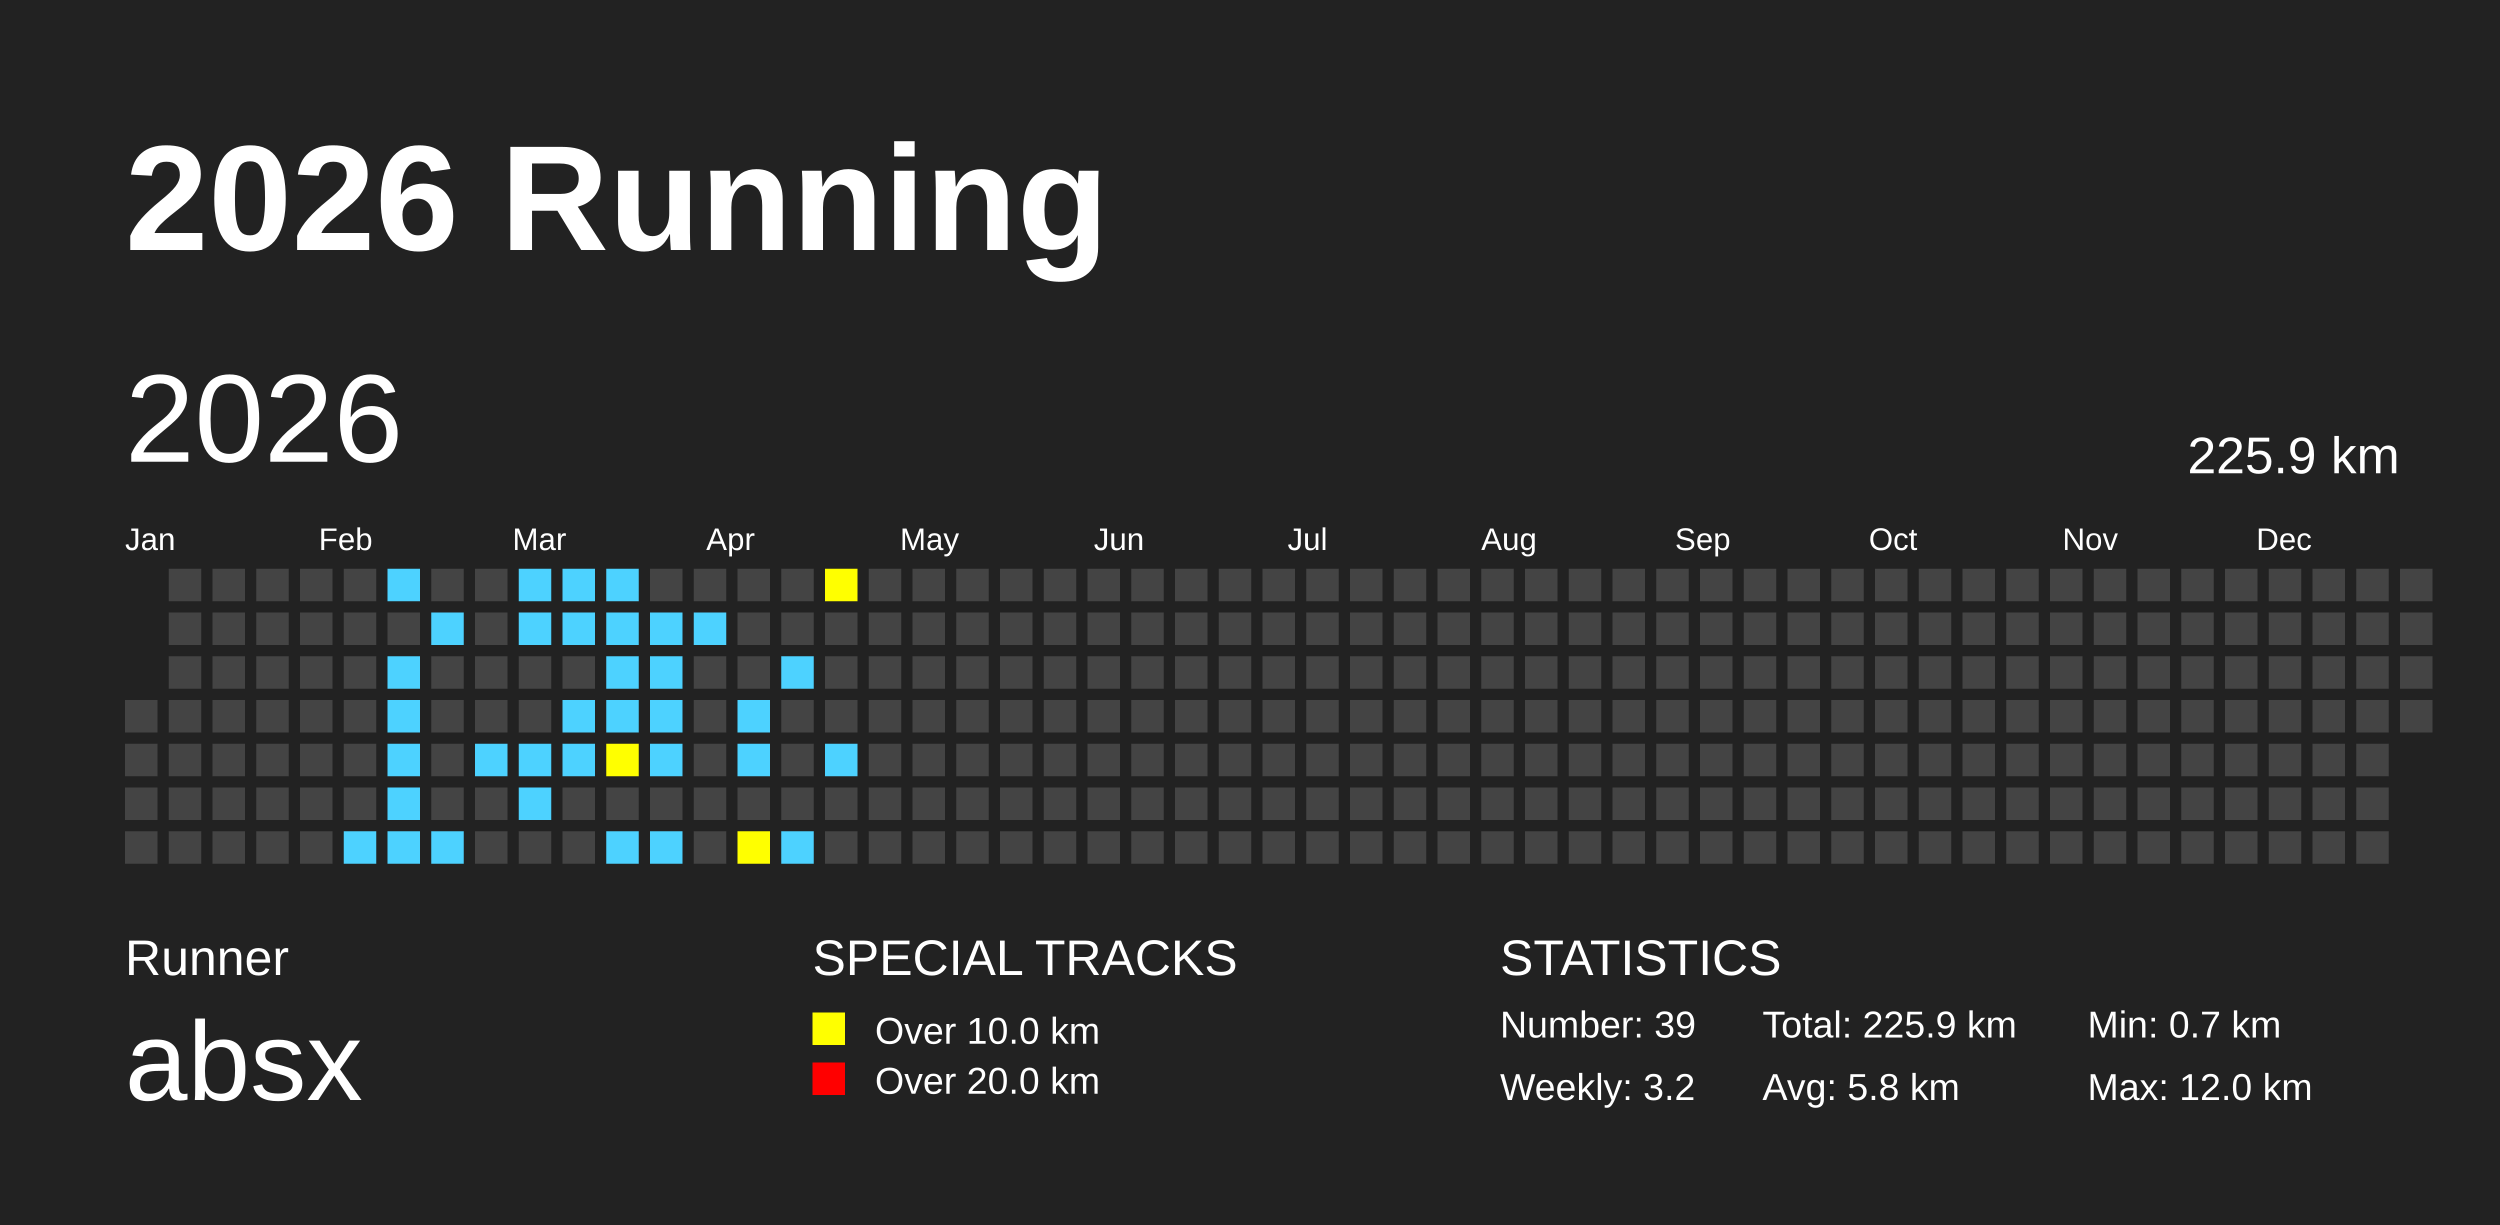
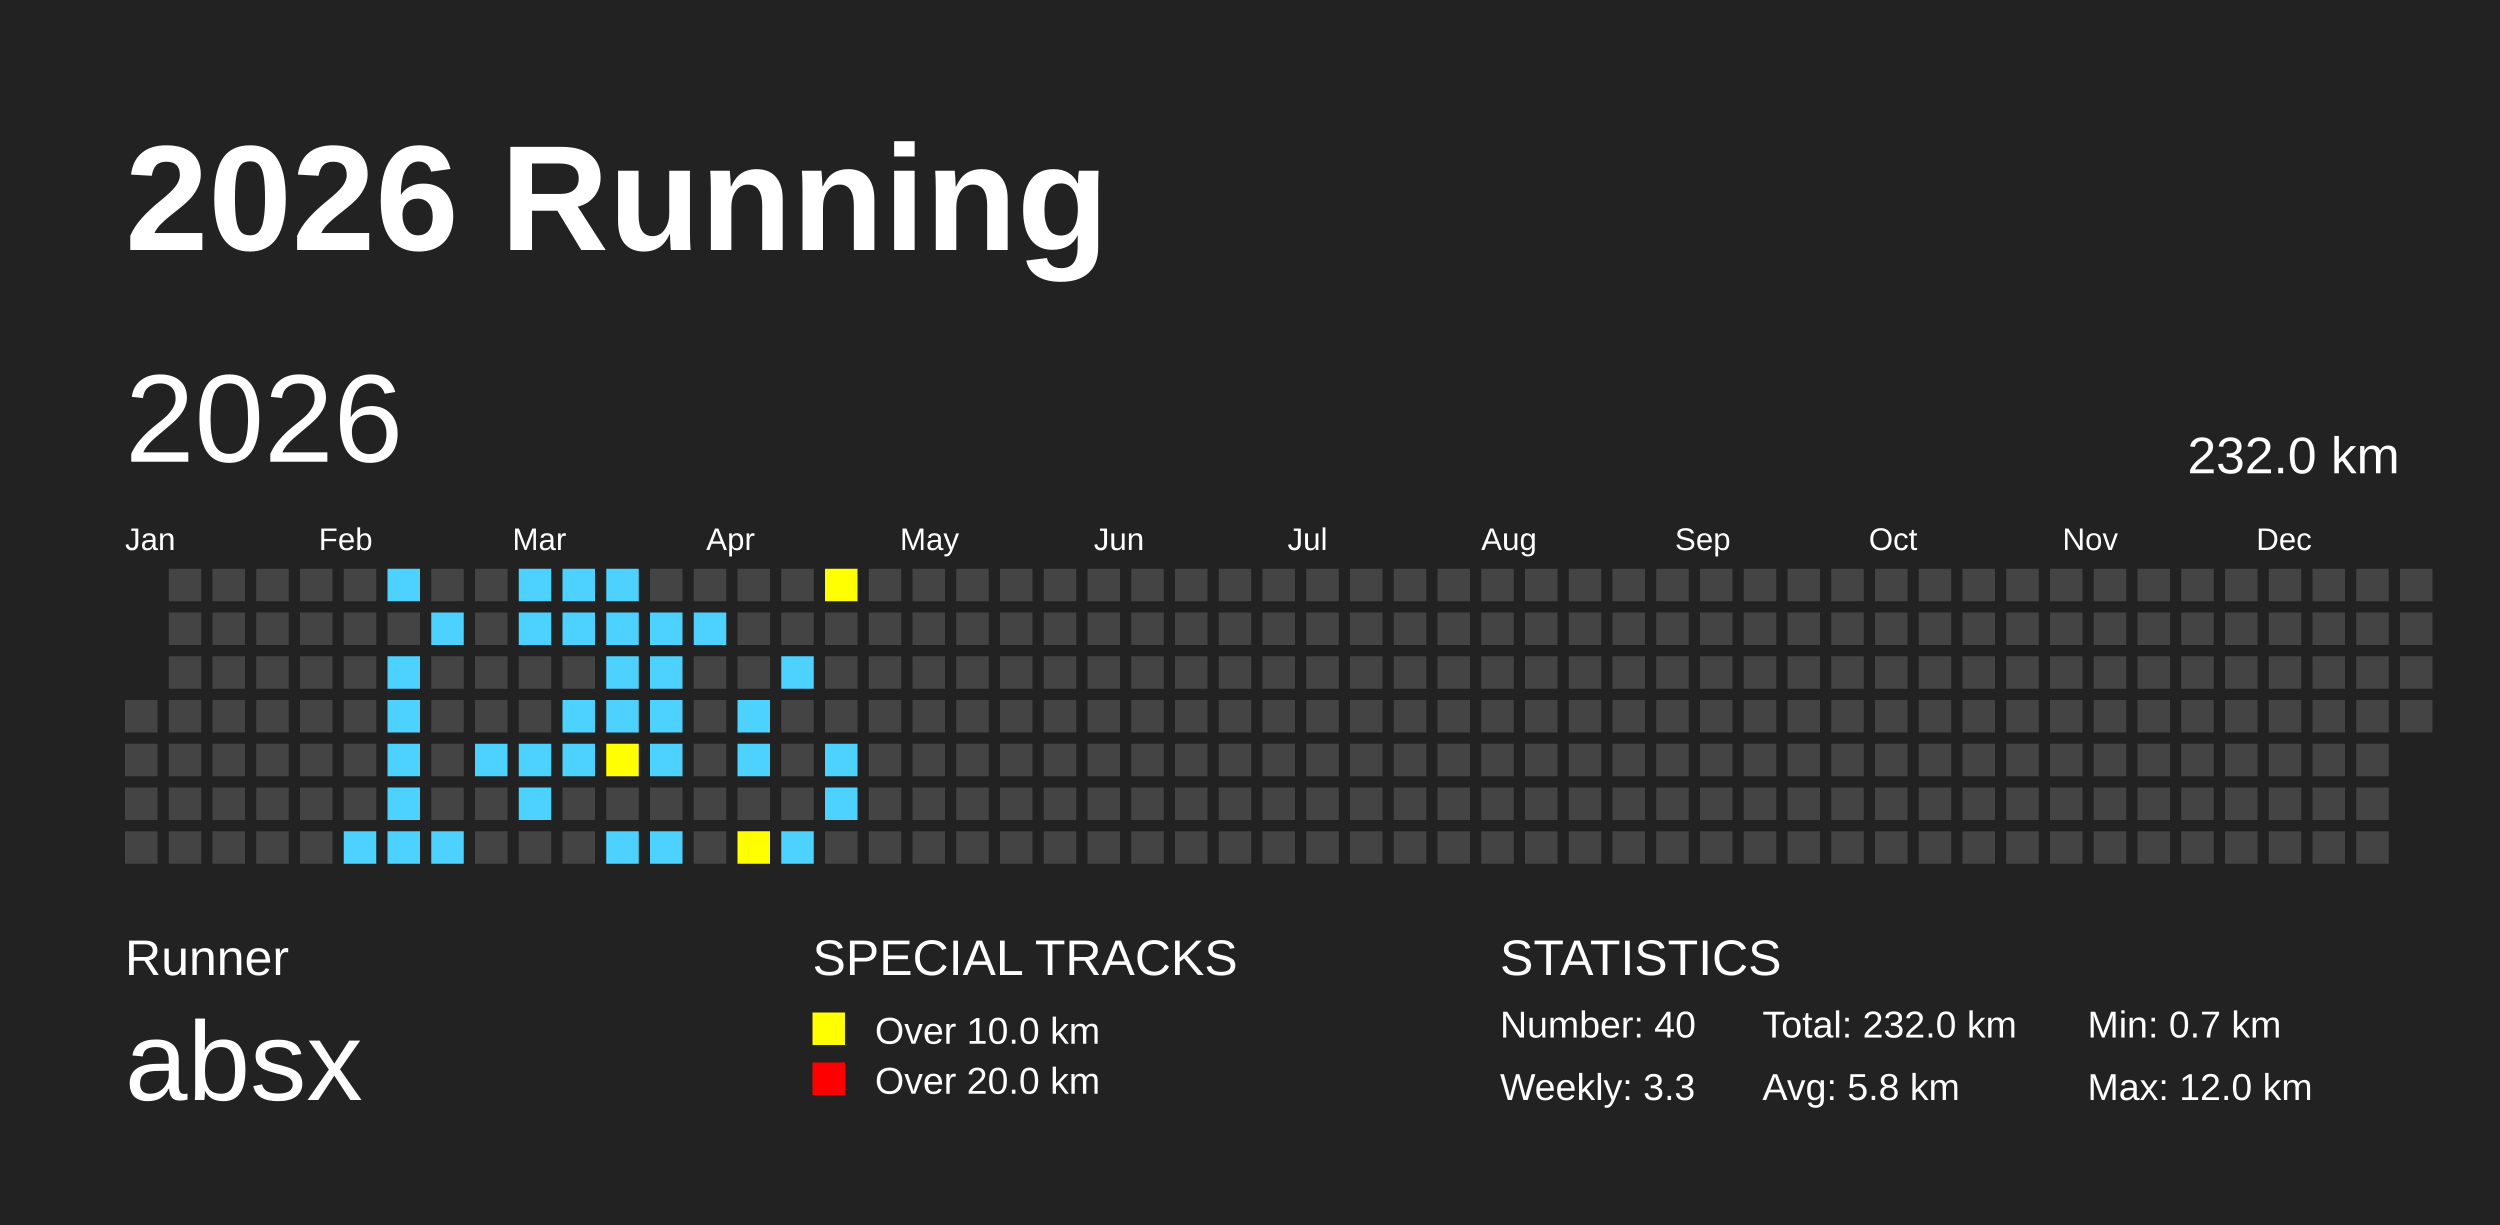
<svg xmlns="http://www.w3.org/2000/svg" baseProfile="full" height="98mm" version="1.1" viewBox="0,0,200,98" width="200mm">
  <defs />
  <rect fill="#222222" height="98" width="200" x="0" y="0" />
  <text fill="#FFFFFF" style="font-size:12px; font-family:Arial; font-weight:bold;" x="10" y="20">2026 Running</text>
  <text fill="#FFFFFF" style="font-size:4px; font-family:Arial" x="10" y="78">Runner</text>
  <text fill="#FFFFFF" style="font-size:9px; font-family:Arial" x="10" y="88">absx</text>
  <text fill="#FFFFFF" style="font-size:4px; font-family:Arial" x="65" y="78">SPECIAL TRACKS</text>
  <rect fill="yellow" height="2.6" width="2.6" x="65" y="81" />
  <text fill="#FFFFFF" style="font-size:3px; font-family:Arial" x="70" y="83.5">Over 10.0 km</text>
  <rect fill="red" height="2.6" width="2.6" x="65" y="85" />
  <text fill="#FFFFFF" style="font-size:3px; font-family:Arial" x="70" y="87.5">Over 20.0 km</text>
  <text fill="#FFFFFF" style="font-size:4px; font-family:Arial" x="120" y="78">STATISTICS</text>
-   <text fill="#FFFFFF" style="font-size:3px; font-family:Arial" x="120" y="83">Number: 39</text>
-   <text fill="#FFFFFF" style="font-size:3px; font-family:Arial" x="120" y="88">Weekly: 3.2</text>
-   <text fill="#FFFFFF" style="font-size:3px; font-family:Arial" x="141" y="83">Total: 225.9 km</text>
+   <text fill="#FFFFFF" style="font-size:3px; font-family:Arial" x="120" y="83">Number: 40</text>
+   <text fill="#FFFFFF" style="font-size:3px; font-family:Arial" x="120" y="88">Weekly: 3.3</text>
+   <text fill="#FFFFFF" style="font-size:3px; font-family:Arial" x="141" y="83">Total: 232.0 km</text>
  <text fill="#FFFFFF" style="font-size:3px; font-family:Arial" x="141" y="88">Avg: 5.8 km</text>
  <text fill="#FFFFFF" style="font-size:3px; font-family:Arial" x="167" y="83">Min: 0.7 km</text>
  <text fill="#FFFFFF" style="font-size:3px; font-family:Arial" x="167" y="88">Max: 12.0 km</text>
  <text dominant-baseline="hanging" fill="#FFFFFF" style="font-size:10.0px; font-family:Arial;" x="10" y="30">2026</text>
-   <text dominant-baseline="hanging" fill="#FFFFFF" style="font-size:4.125px; font-family:Arial;" x="175" y="35">225.9 km</text>
+   <text dominant-baseline="hanging" fill="#FFFFFF" style="font-size:4.125px; font-family:Arial;" x="175" y="35">232.0 km</text>
  <text fill="#FFFFFF" style="font-size:2.5px; font-family:Arial" x="10.0" y="44">Jan</text>
  <text fill="#FFFFFF" style="font-size:2.5px; font-family:Arial" x="25.5" y="44">Feb</text>
  <text fill="#FFFFFF" style="font-size:2.5px; font-family:Arial" x="41.0" y="44">Mar</text>
  <text fill="#FFFFFF" style="font-size:2.5px; font-family:Arial" x="56.5" y="44">Apr</text>
  <text fill="#FFFFFF" style="font-size:2.5px; font-family:Arial" x="72.0" y="44">May</text>
  <text fill="#FFFFFF" style="font-size:2.5px; font-family:Arial" x="87.5" y="44">Jun</text>
  <text fill="#FFFFFF" style="font-size:2.5px; font-family:Arial" x="103.0" y="44">Jul</text>
  <text fill="#FFFFFF" style="font-size:2.5px; font-family:Arial" x="118.5" y="44">Aug</text>
  <text fill="#FFFFFF" style="font-size:2.5px; font-family:Arial" x="134.0" y="44">Sep</text>
  <text fill="#FFFFFF" style="font-size:2.5px; font-family:Arial" x="149.5" y="44">Oct</text>
  <text fill="#FFFFFF" style="font-size:2.5px; font-family:Arial" x="165.0" y="44">Nov</text>
  <text fill="#FFFFFF" style="font-size:2.5px; font-family:Arial" x="180.5" y="44">Dec</text>
  <rect fill="#444444" height="2.6" width="2.6" x="10.0" y="56.0" />
  <rect fill="#444444" height="2.6" width="2.6" x="10.0" y="59.5" />
  <rect fill="#444444" height="2.6" width="2.6" x="10.0" y="63.0" />
  <rect fill="#444444" height="2.6" width="2.6" x="10.0" y="66.5" />
  <rect fill="#444444" height="2.6" width="2.6" x="13.5" y="45.5" />
  <rect fill="#444444" height="2.6" width="2.6" x="13.5" y="49.0" />
  <rect fill="#444444" height="2.6" width="2.6" x="13.5" y="52.5" />
  <rect fill="#444444" height="2.6" width="2.6" x="13.5" y="56.0" />
  <rect fill="#444444" height="2.6" width="2.6" x="13.5" y="59.5" />
  <rect fill="#444444" height="2.6" width="2.6" x="13.5" y="63.0" />
  <rect fill="#444444" height="2.6" width="2.6" x="13.5" y="66.5" />
  <rect fill="#444444" height="2.6" width="2.6" x="17.0" y="45.5" />
  <rect fill="#444444" height="2.6" width="2.6" x="17.0" y="49.0" />
  <rect fill="#444444" height="2.6" width="2.6" x="17.0" y="52.5" />
  <rect fill="#444444" height="2.6" width="2.6" x="17.0" y="56.0" />
  <rect fill="#444444" height="2.6" width="2.6" x="17.0" y="59.5" />
  <rect fill="#444444" height="2.6" width="2.6" x="17.0" y="63.0" />
  <rect fill="#444444" height="2.6" width="2.6" x="17.0" y="66.5" />
  <rect fill="#444444" height="2.6" width="2.6" x="20.5" y="45.5" />
  <rect fill="#444444" height="2.6" width="2.6" x="20.5" y="49.0" />
  <rect fill="#444444" height="2.6" width="2.6" x="20.5" y="52.5" />
  <rect fill="#444444" height="2.6" width="2.6" x="20.5" y="56.0" />
  <rect fill="#444444" height="2.6" width="2.6" x="20.5" y="59.5" />
  <rect fill="#444444" height="2.6" width="2.6" x="20.5" y="63.0" />
  <rect fill="#444444" height="2.6" width="2.6" x="20.5" y="66.5" />
  <rect fill="#444444" height="2.6" width="2.6" x="24.0" y="45.5" />
  <rect fill="#444444" height="2.6" width="2.6" x="24.0" y="49.0" />
  <rect fill="#444444" height="2.6" width="2.6" x="24.0" y="52.5" />
  <rect fill="#444444" height="2.6" width="2.6" x="24.0" y="56.0" />
  <rect fill="#444444" height="2.6" width="2.6" x="24.0" y="59.5" />
  <rect fill="#444444" height="2.6" width="2.6" x="24.0" y="63.0" />
  <rect fill="#444444" height="2.6" width="2.6" x="24.0" y="66.5" />
  <rect fill="#444444" height="2.6" width="2.6" x="27.5" y="45.5" />
  <rect fill="#444444" height="2.6" width="2.6" x="27.5" y="49.0" />
  <rect fill="#444444" height="2.6" width="2.6" x="27.5" y="52.5" />
  <rect fill="#444444" height="2.6" width="2.6" x="27.5" y="56.0" />
  <rect fill="#444444" height="2.6" width="2.6" x="27.5" y="59.5" />
  <rect fill="#444444" height="2.6" width="2.6" x="27.5" y="63.0" />
  <rect fill="#4DD2FF" height="2.6" width="2.6" x="27.5" y="66.5" />
  <rect fill="#4DD2FF" height="2.6" width="2.6" x="31.0" y="45.5" />
  <rect fill="#444444" height="2.6" width="2.6" x="31.0" y="49.0" />
  <rect fill="#4DD2FF" height="2.6" width="2.6" x="31.0" y="52.5" />
  <rect fill="#4DD2FF" height="2.6" width="2.6" x="31.0" y="56.0" />
  <rect fill="#4DD2FF" height="2.6" width="2.6" x="31.0" y="59.5" />
  <rect fill="#4DD2FF" height="2.6" width="2.6" x="31.0" y="63.0" />
  <rect fill="#4DD2FF" height="2.6" width="2.6" x="31.0" y="66.5" />
  <rect fill="#444444" height="2.6" width="2.6" x="34.5" y="45.5" />
  <rect fill="#4DD2FF" height="2.6" width="2.6" x="34.5" y="49.0" />
  <rect fill="#444444" height="2.6" width="2.6" x="34.5" y="52.5" />
  <rect fill="#444444" height="2.6" width="2.6" x="34.5" y="56.0" />
  <rect fill="#444444" height="2.6" width="2.6" x="34.5" y="59.5" />
  <rect fill="#444444" height="2.6" width="2.6" x="34.5" y="63.0" />
  <rect fill="#4DD2FF" height="2.6" width="2.6" x="34.5" y="66.5" />
  <rect fill="#444444" height="2.6" width="2.6" x="38.0" y="45.5" />
  <rect fill="#444444" height="2.6" width="2.6" x="38.0" y="49.0" />
  <rect fill="#444444" height="2.6" width="2.6" x="38.0" y="52.5" />
  <rect fill="#444444" height="2.6" width="2.6" x="38.0" y="56.0" />
  <rect fill="#4DD2FF" height="2.6" width="2.6" x="38.0" y="59.5" />
  <rect fill="#444444" height="2.6" width="2.6" x="38.0" y="63.0" />
  <rect fill="#444444" height="2.6" width="2.6" x="38.0" y="66.5" />
  <rect fill="#4DD2FF" height="2.6" width="2.6" x="41.5" y="45.5" />
  <rect fill="#4DD2FF" height="2.6" width="2.6" x="41.5" y="49.0" />
  <rect fill="#444444" height="2.6" width="2.6" x="41.5" y="52.5" />
  <rect fill="#444444" height="2.6" width="2.6" x="41.5" y="56.0" />
  <rect fill="#4DD2FF" height="2.6" width="2.6" x="41.5" y="59.5" />
  <rect fill="#4DD2FF" height="2.6" width="2.6" x="41.5" y="63.0" />
  <rect fill="#444444" height="2.6" width="2.6" x="41.5" y="66.5" />
  <rect fill="#4DD2FF" height="2.6" width="2.6" x="45.0" y="45.5" />
  <rect fill="#4DD2FF" height="2.6" width="2.6" x="45.0" y="49.0" />
  <rect fill="#444444" height="2.6" width="2.6" x="45.0" y="52.5" />
  <rect fill="#4DD2FF" height="2.6" width="2.6" x="45.0" y="56.0" />
  <rect fill="#4DD2FF" height="2.6" width="2.6" x="45.0" y="59.5" />
  <rect fill="#444444" height="2.6" width="2.6" x="45.0" y="63.0" />
  <rect fill="#444444" height="2.6" width="2.6" x="45.0" y="66.5" />
  <rect fill="#4DD2FF" height="2.6" width="2.6" x="48.5" y="45.5" />
  <rect fill="#4DD2FF" height="2.6" width="2.6" x="48.5" y="49.0" />
  <rect fill="#4DD2FF" height="2.6" width="2.6" x="48.5" y="52.5" />
  <rect fill="#4DD2FF" height="2.6" width="2.6" x="48.5" y="56.0" />
  <rect fill="yellow" height="2.6" width="2.6" x="48.5" y="59.5" />
  <rect fill="#444444" height="2.6" width="2.6" x="48.5" y="63.0" />
  <rect fill="#4DD2FF" height="2.6" width="2.6" x="48.5" y="66.5" />
  <rect fill="#444444" height="2.6" width="2.6" x="52.0" y="45.5" />
  <rect fill="#4DD2FF" height="2.6" width="2.6" x="52.0" y="49.0" />
  <rect fill="#4DD2FF" height="2.6" width="2.6" x="52.0" y="52.5" />
  <rect fill="#4DD2FF" height="2.6" width="2.6" x="52.0" y="56.0" />
  <rect fill="#4DD2FF" height="2.6" width="2.6" x="52.0" y="59.5" />
  <rect fill="#444444" height="2.6" width="2.6" x="52.0" y="63.0" />
  <rect fill="#4DD2FF" height="2.6" width="2.6" x="52.0" y="66.5" />
  <rect fill="#444444" height="2.6" width="2.6" x="55.5" y="45.5" />
  <rect fill="#4DD2FF" height="2.6" width="2.6" x="55.5" y="49.0" />
  <rect fill="#444444" height="2.6" width="2.6" x="55.5" y="52.5" />
  <rect fill="#444444" height="2.6" width="2.6" x="55.5" y="56.0" />
  <rect fill="#444444" height="2.6" width="2.6" x="55.5" y="59.5" />
  <rect fill="#444444" height="2.6" width="2.6" x="55.5" y="63.0" />
  <rect fill="#444444" height="2.6" width="2.6" x="55.5" y="66.5" />
  <rect fill="#444444" height="2.6" width="2.6" x="59.0" y="45.5" />
  <rect fill="#444444" height="2.6" width="2.6" x="59.0" y="49.0" />
  <rect fill="#444444" height="2.6" width="2.6" x="59.0" y="52.5" />
  <rect fill="#4DD2FF" height="2.6" width="2.6" x="59.0" y="56.0" />
  <rect fill="#4DD2FF" height="2.6" width="2.6" x="59.0" y="59.5" />
  <rect fill="#444444" height="2.6" width="2.6" x="59.0" y="63.0" />
  <rect fill="yellow" height="2.6" width="2.6" x="59.0" y="66.5" />
  <rect fill="#444444" height="2.6" width="2.6" x="62.5" y="45.5" />
  <rect fill="#444444" height="2.6" width="2.6" x="62.5" y="49.0" />
  <rect fill="#4DD2FF" height="2.6" width="2.6" x="62.5" y="52.5" />
  <rect fill="#444444" height="2.6" width="2.6" x="62.5" y="56.0" />
  <rect fill="#444444" height="2.6" width="2.6" x="62.5" y="59.5" />
  <rect fill="#444444" height="2.6" width="2.6" x="62.5" y="63.0" />
  <rect fill="#4DD2FF" height="2.6" width="2.6" x="62.5" y="66.5" />
  <rect fill="yellow" height="2.6" width="2.6" x="66.0" y="45.5" />
  <rect fill="#444444" height="2.6" width="2.6" x="66.0" y="49.0" />
  <rect fill="#444444" height="2.6" width="2.6" x="66.0" y="52.5" />
  <rect fill="#444444" height="2.6" width="2.6" x="66.0" y="56.0" />
  <rect fill="#4DD2FF" height="2.6" width="2.6" x="66.0" y="59.5" />
-   <rect fill="#444444" height="2.6" width="2.6" x="66.0" y="63.0" />
+   <rect fill="#4DD2FF" height="2.6" width="2.6" x="66.0" y="63.0" />
  <rect fill="#444444" height="2.6" width="2.6" x="66.0" y="66.5" />
  <rect fill="#444444" height="2.6" width="2.6" x="69.5" y="45.5" />
  <rect fill="#444444" height="2.6" width="2.6" x="69.5" y="49.0" />
  <rect fill="#444444" height="2.6" width="2.6" x="69.5" y="52.5" />
  <rect fill="#444444" height="2.6" width="2.6" x="69.5" y="56.0" />
  <rect fill="#444444" height="2.6" width="2.6" x="69.5" y="59.5" />
  <rect fill="#444444" height="2.6" width="2.6" x="69.5" y="63.0" />
  <rect fill="#444444" height="2.6" width="2.6" x="69.5" y="66.5" />
  <rect fill="#444444" height="2.6" width="2.6" x="73.0" y="45.5" />
  <rect fill="#444444" height="2.6" width="2.6" x="73.0" y="49.0" />
  <rect fill="#444444" height="2.6" width="2.6" x="73.0" y="52.5" />
  <rect fill="#444444" height="2.6" width="2.6" x="73.0" y="56.0" />
  <rect fill="#444444" height="2.6" width="2.6" x="73.0" y="59.5" />
  <rect fill="#444444" height="2.6" width="2.6" x="73.0" y="63.0" />
  <rect fill="#444444" height="2.6" width="2.6" x="73.0" y="66.5" />
  <rect fill="#444444" height="2.6" width="2.6" x="76.5" y="45.5" />
  <rect fill="#444444" height="2.6" width="2.6" x="76.5" y="49.0" />
  <rect fill="#444444" height="2.6" width="2.6" x="76.5" y="52.5" />
  <rect fill="#444444" height="2.6" width="2.6" x="76.5" y="56.0" />
  <rect fill="#444444" height="2.6" width="2.6" x="76.5" y="59.5" />
  <rect fill="#444444" height="2.6" width="2.6" x="76.5" y="63.0" />
  <rect fill="#444444" height="2.6" width="2.6" x="76.5" y="66.5" />
  <rect fill="#444444" height="2.6" width="2.6" x="80.0" y="45.5" />
  <rect fill="#444444" height="2.6" width="2.6" x="80.0" y="49.0" />
  <rect fill="#444444" height="2.6" width="2.6" x="80.0" y="52.5" />
  <rect fill="#444444" height="2.6" width="2.6" x="80.0" y="56.0" />
  <rect fill="#444444" height="2.6" width="2.6" x="80.0" y="59.5" />
  <rect fill="#444444" height="2.6" width="2.6" x="80.0" y="63.0" />
  <rect fill="#444444" height="2.6" width="2.6" x="80.0" y="66.5" />
  <rect fill="#444444" height="2.6" width="2.6" x="83.5" y="45.5" />
  <rect fill="#444444" height="2.6" width="2.6" x="83.5" y="49.0" />
  <rect fill="#444444" height="2.6" width="2.6" x="83.5" y="52.5" />
  <rect fill="#444444" height="2.6" width="2.6" x="83.5" y="56.0" />
  <rect fill="#444444" height="2.6" width="2.6" x="83.5" y="59.5" />
  <rect fill="#444444" height="2.6" width="2.6" x="83.5" y="63.0" />
  <rect fill="#444444" height="2.6" width="2.6" x="83.5" y="66.5" />
  <rect fill="#444444" height="2.6" width="2.6" x="87.0" y="45.5" />
  <rect fill="#444444" height="2.6" width="2.6" x="87.0" y="49.0" />
  <rect fill="#444444" height="2.6" width="2.6" x="87.0" y="52.5" />
  <rect fill="#444444" height="2.6" width="2.6" x="87.0" y="56.0" />
  <rect fill="#444444" height="2.6" width="2.6" x="87.0" y="59.5" />
  <rect fill="#444444" height="2.6" width="2.6" x="87.0" y="63.0" />
  <rect fill="#444444" height="2.6" width="2.6" x="87.0" y="66.5" />
  <rect fill="#444444" height="2.6" width="2.6" x="90.5" y="45.5" />
  <rect fill="#444444" height="2.6" width="2.6" x="90.5" y="49.0" />
  <rect fill="#444444" height="2.6" width="2.6" x="90.5" y="52.5" />
  <rect fill="#444444" height="2.6" width="2.6" x="90.5" y="56.0" />
  <rect fill="#444444" height="2.6" width="2.6" x="90.5" y="59.5" />
  <rect fill="#444444" height="2.6" width="2.6" x="90.5" y="63.0" />
  <rect fill="#444444" height="2.6" width="2.6" x="90.5" y="66.5" />
  <rect fill="#444444" height="2.6" width="2.6" x="94.0" y="45.5" />
  <rect fill="#444444" height="2.6" width="2.6" x="94.0" y="49.0" />
  <rect fill="#444444" height="2.6" width="2.6" x="94.0" y="52.5" />
  <rect fill="#444444" height="2.6" width="2.6" x="94.0" y="56.0" />
  <rect fill="#444444" height="2.6" width="2.6" x="94.0" y="59.5" />
  <rect fill="#444444" height="2.6" width="2.6" x="94.0" y="63.0" />
  <rect fill="#444444" height="2.6" width="2.6" x="94.0" y="66.5" />
  <rect fill="#444444" height="2.6" width="2.6" x="97.5" y="45.5" />
  <rect fill="#444444" height="2.6" width="2.6" x="97.5" y="49.0" />
  <rect fill="#444444" height="2.6" width="2.6" x="97.5" y="52.5" />
  <rect fill="#444444" height="2.6" width="2.6" x="97.5" y="56.0" />
  <rect fill="#444444" height="2.6" width="2.6" x="97.5" y="59.5" />
  <rect fill="#444444" height="2.6" width="2.6" x="97.5" y="63.0" />
  <rect fill="#444444" height="2.6" width="2.6" x="97.5" y="66.5" />
  <rect fill="#444444" height="2.6" width="2.6" x="101.0" y="45.5" />
  <rect fill="#444444" height="2.6" width="2.6" x="101.0" y="49.0" />
  <rect fill="#444444" height="2.6" width="2.6" x="101.0" y="52.5" />
  <rect fill="#444444" height="2.6" width="2.6" x="101.0" y="56.0" />
  <rect fill="#444444" height="2.6" width="2.6" x="101.0" y="59.5" />
  <rect fill="#444444" height="2.6" width="2.6" x="101.0" y="63.0" />
  <rect fill="#444444" height="2.6" width="2.6" x="101.0" y="66.5" />
  <rect fill="#444444" height="2.6" width="2.6" x="104.5" y="45.5" />
  <rect fill="#444444" height="2.6" width="2.6" x="104.5" y="49.0" />
  <rect fill="#444444" height="2.6" width="2.6" x="104.5" y="52.5" />
  <rect fill="#444444" height="2.6" width="2.6" x="104.5" y="56.0" />
  <rect fill="#444444" height="2.6" width="2.6" x="104.5" y="59.5" />
  <rect fill="#444444" height="2.6" width="2.6" x="104.5" y="63.0" />
  <rect fill="#444444" height="2.6" width="2.6" x="104.5" y="66.5" />
  <rect fill="#444444" height="2.6" width="2.6" x="108.0" y="45.5" />
  <rect fill="#444444" height="2.6" width="2.6" x="108.0" y="49.0" />
  <rect fill="#444444" height="2.6" width="2.6" x="108.0" y="52.5" />
  <rect fill="#444444" height="2.6" width="2.6" x="108.0" y="56.0" />
  <rect fill="#444444" height="2.6" width="2.6" x="108.0" y="59.5" />
  <rect fill="#444444" height="2.6" width="2.6" x="108.0" y="63.0" />
  <rect fill="#444444" height="2.6" width="2.6" x="108.0" y="66.5" />
  <rect fill="#444444" height="2.6" width="2.6" x="111.5" y="45.5" />
  <rect fill="#444444" height="2.6" width="2.6" x="111.5" y="49.0" />
  <rect fill="#444444" height="2.6" width="2.6" x="111.5" y="52.5" />
  <rect fill="#444444" height="2.6" width="2.6" x="111.5" y="56.0" />
  <rect fill="#444444" height="2.6" width="2.6" x="111.5" y="59.5" />
  <rect fill="#444444" height="2.6" width="2.6" x="111.5" y="63.0" />
  <rect fill="#444444" height="2.6" width="2.6" x="111.5" y="66.5" />
  <rect fill="#444444" height="2.6" width="2.6" x="115.0" y="45.5" />
  <rect fill="#444444" height="2.6" width="2.6" x="115.0" y="49.0" />
  <rect fill="#444444" height="2.6" width="2.6" x="115.0" y="52.5" />
  <rect fill="#444444" height="2.6" width="2.6" x="115.0" y="56.0" />
  <rect fill="#444444" height="2.6" width="2.6" x="115.0" y="59.5" />
  <rect fill="#444444" height="2.6" width="2.6" x="115.0" y="63.0" />
  <rect fill="#444444" height="2.6" width="2.6" x="115.0" y="66.5" />
  <rect fill="#444444" height="2.6" width="2.6" x="118.5" y="45.5" />
  <rect fill="#444444" height="2.6" width="2.6" x="118.5" y="49.0" />
  <rect fill="#444444" height="2.6" width="2.6" x="118.5" y="52.5" />
  <rect fill="#444444" height="2.6" width="2.6" x="118.5" y="56.0" />
  <rect fill="#444444" height="2.6" width="2.6" x="118.5" y="59.5" />
  <rect fill="#444444" height="2.6" width="2.6" x="118.5" y="63.0" />
  <rect fill="#444444" height="2.6" width="2.6" x="118.5" y="66.5" />
  <rect fill="#444444" height="2.6" width="2.6" x="122.0" y="45.5" />
  <rect fill="#444444" height="2.6" width="2.6" x="122.0" y="49.0" />
  <rect fill="#444444" height="2.6" width="2.6" x="122.0" y="52.5" />
  <rect fill="#444444" height="2.6" width="2.6" x="122.0" y="56.0" />
  <rect fill="#444444" height="2.6" width="2.6" x="122.0" y="59.5" />
  <rect fill="#444444" height="2.6" width="2.6" x="122.0" y="63.0" />
  <rect fill="#444444" height="2.6" width="2.6" x="122.0" y="66.5" />
  <rect fill="#444444" height="2.6" width="2.6" x="125.5" y="45.5" />
  <rect fill="#444444" height="2.6" width="2.6" x="125.5" y="49.0" />
  <rect fill="#444444" height="2.6" width="2.6" x="125.5" y="52.5" />
  <rect fill="#444444" height="2.6" width="2.6" x="125.5" y="56.0" />
  <rect fill="#444444" height="2.6" width="2.6" x="125.5" y="59.5" />
  <rect fill="#444444" height="2.6" width="2.6" x="125.5" y="63.0" />
  <rect fill="#444444" height="2.6" width="2.6" x="125.5" y="66.5" />
  <rect fill="#444444" height="2.6" width="2.6" x="129.0" y="45.5" />
  <rect fill="#444444" height="2.6" width="2.6" x="129.0" y="49.0" />
  <rect fill="#444444" height="2.6" width="2.6" x="129.0" y="52.5" />
  <rect fill="#444444" height="2.6" width="2.6" x="129.0" y="56.0" />
  <rect fill="#444444" height="2.6" width="2.6" x="129.0" y="59.5" />
  <rect fill="#444444" height="2.6" width="2.6" x="129.0" y="63.0" />
  <rect fill="#444444" height="2.6" width="2.6" x="129.0" y="66.5" />
  <rect fill="#444444" height="2.6" width="2.6" x="132.5" y="45.5" />
  <rect fill="#444444" height="2.6" width="2.6" x="132.5" y="49.0" />
  <rect fill="#444444" height="2.6" width="2.6" x="132.5" y="52.5" />
  <rect fill="#444444" height="2.6" width="2.6" x="132.5" y="56.0" />
  <rect fill="#444444" height="2.6" width="2.6" x="132.5" y="59.5" />
  <rect fill="#444444" height="2.6" width="2.6" x="132.5" y="63.0" />
  <rect fill="#444444" height="2.6" width="2.6" x="132.5" y="66.5" />
  <rect fill="#444444" height="2.6" width="2.6" x="136.0" y="45.5" />
  <rect fill="#444444" height="2.6" width="2.6" x="136.0" y="49.0" />
  <rect fill="#444444" height="2.6" width="2.6" x="136.0" y="52.5" />
  <rect fill="#444444" height="2.6" width="2.6" x="136.0" y="56.0" />
  <rect fill="#444444" height="2.6" width="2.6" x="136.0" y="59.5" />
  <rect fill="#444444" height="2.6" width="2.6" x="136.0" y="63.0" />
  <rect fill="#444444" height="2.6" width="2.6" x="136.0" y="66.5" />
  <rect fill="#444444" height="2.6" width="2.6" x="139.5" y="45.5" />
  <rect fill="#444444" height="2.6" width="2.6" x="139.5" y="49.0" />
  <rect fill="#444444" height="2.6" width="2.6" x="139.5" y="52.5" />
  <rect fill="#444444" height="2.6" width="2.6" x="139.5" y="56.0" />
  <rect fill="#444444" height="2.6" width="2.6" x="139.5" y="59.5" />
  <rect fill="#444444" height="2.6" width="2.6" x="139.5" y="63.0" />
  <rect fill="#444444" height="2.6" width="2.6" x="139.5" y="66.5" />
  <rect fill="#444444" height="2.6" width="2.6" x="143.0" y="45.5" />
  <rect fill="#444444" height="2.6" width="2.6" x="143.0" y="49.0" />
  <rect fill="#444444" height="2.6" width="2.6" x="143.0" y="52.5" />
  <rect fill="#444444" height="2.6" width="2.6" x="143.0" y="56.0" />
  <rect fill="#444444" height="2.6" width="2.6" x="143.0" y="59.5" />
  <rect fill="#444444" height="2.6" width="2.6" x="143.0" y="63.0" />
  <rect fill="#444444" height="2.6" width="2.6" x="143.0" y="66.5" />
  <rect fill="#444444" height="2.6" width="2.6" x="146.5" y="45.5" />
  <rect fill="#444444" height="2.6" width="2.6" x="146.5" y="49.0" />
  <rect fill="#444444" height="2.6" width="2.6" x="146.5" y="52.5" />
  <rect fill="#444444" height="2.6" width="2.6" x="146.5" y="56.0" />
  <rect fill="#444444" height="2.6" width="2.6" x="146.5" y="59.5" />
  <rect fill="#444444" height="2.6" width="2.6" x="146.5" y="63.0" />
  <rect fill="#444444" height="2.6" width="2.6" x="146.5" y="66.5" />
  <rect fill="#444444" height="2.6" width="2.6" x="150.0" y="45.5" />
  <rect fill="#444444" height="2.6" width="2.6" x="150.0" y="49.0" />
  <rect fill="#444444" height="2.6" width="2.6" x="150.0" y="52.5" />
  <rect fill="#444444" height="2.6" width="2.6" x="150.0" y="56.0" />
  <rect fill="#444444" height="2.6" width="2.6" x="150.0" y="59.5" />
  <rect fill="#444444" height="2.6" width="2.6" x="150.0" y="63.0" />
  <rect fill="#444444" height="2.6" width="2.6" x="150.0" y="66.5" />
  <rect fill="#444444" height="2.6" width="2.6" x="153.5" y="45.5" />
  <rect fill="#444444" height="2.6" width="2.6" x="153.5" y="49.0" />
  <rect fill="#444444" height="2.6" width="2.6" x="153.5" y="52.5" />
  <rect fill="#444444" height="2.6" width="2.6" x="153.5" y="56.0" />
  <rect fill="#444444" height="2.6" width="2.6" x="153.5" y="59.5" />
  <rect fill="#444444" height="2.6" width="2.6" x="153.5" y="63.0" />
  <rect fill="#444444" height="2.6" width="2.6" x="153.5" y="66.5" />
  <rect fill="#444444" height="2.6" width="2.6" x="157.0" y="45.5" />
  <rect fill="#444444" height="2.6" width="2.6" x="157.0" y="49.0" />
  <rect fill="#444444" height="2.6" width="2.6" x="157.0" y="52.5" />
  <rect fill="#444444" height="2.6" width="2.6" x="157.0" y="56.0" />
  <rect fill="#444444" height="2.6" width="2.6" x="157.0" y="59.5" />
  <rect fill="#444444" height="2.6" width="2.6" x="157.0" y="63.0" />
  <rect fill="#444444" height="2.6" width="2.6" x="157.0" y="66.5" />
  <rect fill="#444444" height="2.6" width="2.6" x="160.5" y="45.5" />
  <rect fill="#444444" height="2.6" width="2.6" x="160.5" y="49.0" />
  <rect fill="#444444" height="2.6" width="2.6" x="160.5" y="52.5" />
  <rect fill="#444444" height="2.6" width="2.6" x="160.5" y="56.0" />
  <rect fill="#444444" height="2.6" width="2.6" x="160.5" y="59.5" />
  <rect fill="#444444" height="2.6" width="2.6" x="160.5" y="63.0" />
  <rect fill="#444444" height="2.6" width="2.6" x="160.5" y="66.5" />
  <rect fill="#444444" height="2.6" width="2.6" x="164.0" y="45.5" />
  <rect fill="#444444" height="2.6" width="2.6" x="164.0" y="49.0" />
  <rect fill="#444444" height="2.6" width="2.6" x="164.0" y="52.5" />
  <rect fill="#444444" height="2.6" width="2.6" x="164.0" y="56.0" />
  <rect fill="#444444" height="2.6" width="2.6" x="164.0" y="59.5" />
  <rect fill="#444444" height="2.6" width="2.6" x="164.0" y="63.0" />
  <rect fill="#444444" height="2.6" width="2.6" x="164.0" y="66.5" />
  <rect fill="#444444" height="2.6" width="2.6" x="167.5" y="45.5" />
  <rect fill="#444444" height="2.6" width="2.6" x="167.5" y="49.0" />
  <rect fill="#444444" height="2.6" width="2.6" x="167.5" y="52.5" />
  <rect fill="#444444" height="2.6" width="2.6" x="167.5" y="56.0" />
  <rect fill="#444444" height="2.6" width="2.6" x="167.5" y="59.5" />
  <rect fill="#444444" height="2.6" width="2.6" x="167.5" y="63.0" />
  <rect fill="#444444" height="2.6" width="2.6" x="167.5" y="66.5" />
  <rect fill="#444444" height="2.6" width="2.6" x="171.0" y="45.5" />
  <rect fill="#444444" height="2.6" width="2.6" x="171.0" y="49.0" />
  <rect fill="#444444" height="2.6" width="2.6" x="171.0" y="52.5" />
  <rect fill="#444444" height="2.6" width="2.6" x="171.0" y="56.0" />
  <rect fill="#444444" height="2.6" width="2.6" x="171.0" y="59.5" />
  <rect fill="#444444" height="2.6" width="2.6" x="171.0" y="63.0" />
  <rect fill="#444444" height="2.6" width="2.6" x="171.0" y="66.5" />
  <rect fill="#444444" height="2.6" width="2.6" x="174.5" y="45.5" />
  <rect fill="#444444" height="2.6" width="2.6" x="174.5" y="49.0" />
  <rect fill="#444444" height="2.6" width="2.6" x="174.5" y="52.5" />
  <rect fill="#444444" height="2.6" width="2.6" x="174.5" y="56.0" />
  <rect fill="#444444" height="2.6" width="2.6" x="174.5" y="59.5" />
  <rect fill="#444444" height="2.6" width="2.6" x="174.5" y="63.0" />
  <rect fill="#444444" height="2.6" width="2.6" x="174.5" y="66.5" />
  <rect fill="#444444" height="2.6" width="2.6" x="178.0" y="45.5" />
  <rect fill="#444444" height="2.6" width="2.6" x="178.0" y="49.0" />
  <rect fill="#444444" height="2.6" width="2.6" x="178.0" y="52.5" />
  <rect fill="#444444" height="2.6" width="2.6" x="178.0" y="56.0" />
  <rect fill="#444444" height="2.6" width="2.6" x="178.0" y="59.5" />
  <rect fill="#444444" height="2.6" width="2.6" x="178.0" y="63.0" />
  <rect fill="#444444" height="2.6" width="2.6" x="178.0" y="66.5" />
  <rect fill="#444444" height="2.6" width="2.6" x="181.5" y="45.5" />
  <rect fill="#444444" height="2.6" width="2.6" x="181.5" y="49.0" />
  <rect fill="#444444" height="2.6" width="2.6" x="181.5" y="52.5" />
  <rect fill="#444444" height="2.6" width="2.6" x="181.5" y="56.0" />
  <rect fill="#444444" height="2.6" width="2.6" x="181.5" y="59.5" />
  <rect fill="#444444" height="2.6" width="2.6" x="181.5" y="63.0" />
  <rect fill="#444444" height="2.6" width="2.6" x="181.5" y="66.5" />
  <rect fill="#444444" height="2.6" width="2.6" x="185.0" y="45.5" />
  <rect fill="#444444" height="2.6" width="2.6" x="185.0" y="49.0" />
  <rect fill="#444444" height="2.6" width="2.6" x="185.0" y="52.5" />
  <rect fill="#444444" height="2.6" width="2.6" x="185.0" y="56.0" />
  <rect fill="#444444" height="2.6" width="2.6" x="185.0" y="59.5" />
  <rect fill="#444444" height="2.6" width="2.6" x="185.0" y="63.0" />
  <rect fill="#444444" height="2.6" width="2.6" x="185.0" y="66.5" />
  <rect fill="#444444" height="2.6" width="2.6" x="188.5" y="45.5" />
  <rect fill="#444444" height="2.6" width="2.6" x="188.5" y="49.0" />
  <rect fill="#444444" height="2.6" width="2.6" x="188.5" y="52.5" />
  <rect fill="#444444" height="2.6" width="2.6" x="188.5" y="56.0" />
  <rect fill="#444444" height="2.6" width="2.6" x="188.5" y="59.5" />
  <rect fill="#444444" height="2.6" width="2.6" x="188.5" y="63.0" />
  <rect fill="#444444" height="2.6" width="2.6" x="188.5" y="66.5" />
  <rect fill="#444444" height="2.6" width="2.6" x="192.0" y="45.5" />
  <rect fill="#444444" height="2.6" width="2.6" x="192.0" y="49.0" />
  <rect fill="#444444" height="2.6" width="2.6" x="192.0" y="52.5" />
  <rect fill="#444444" height="2.6" width="2.6" x="192.0" y="56.0" />
</svg>
